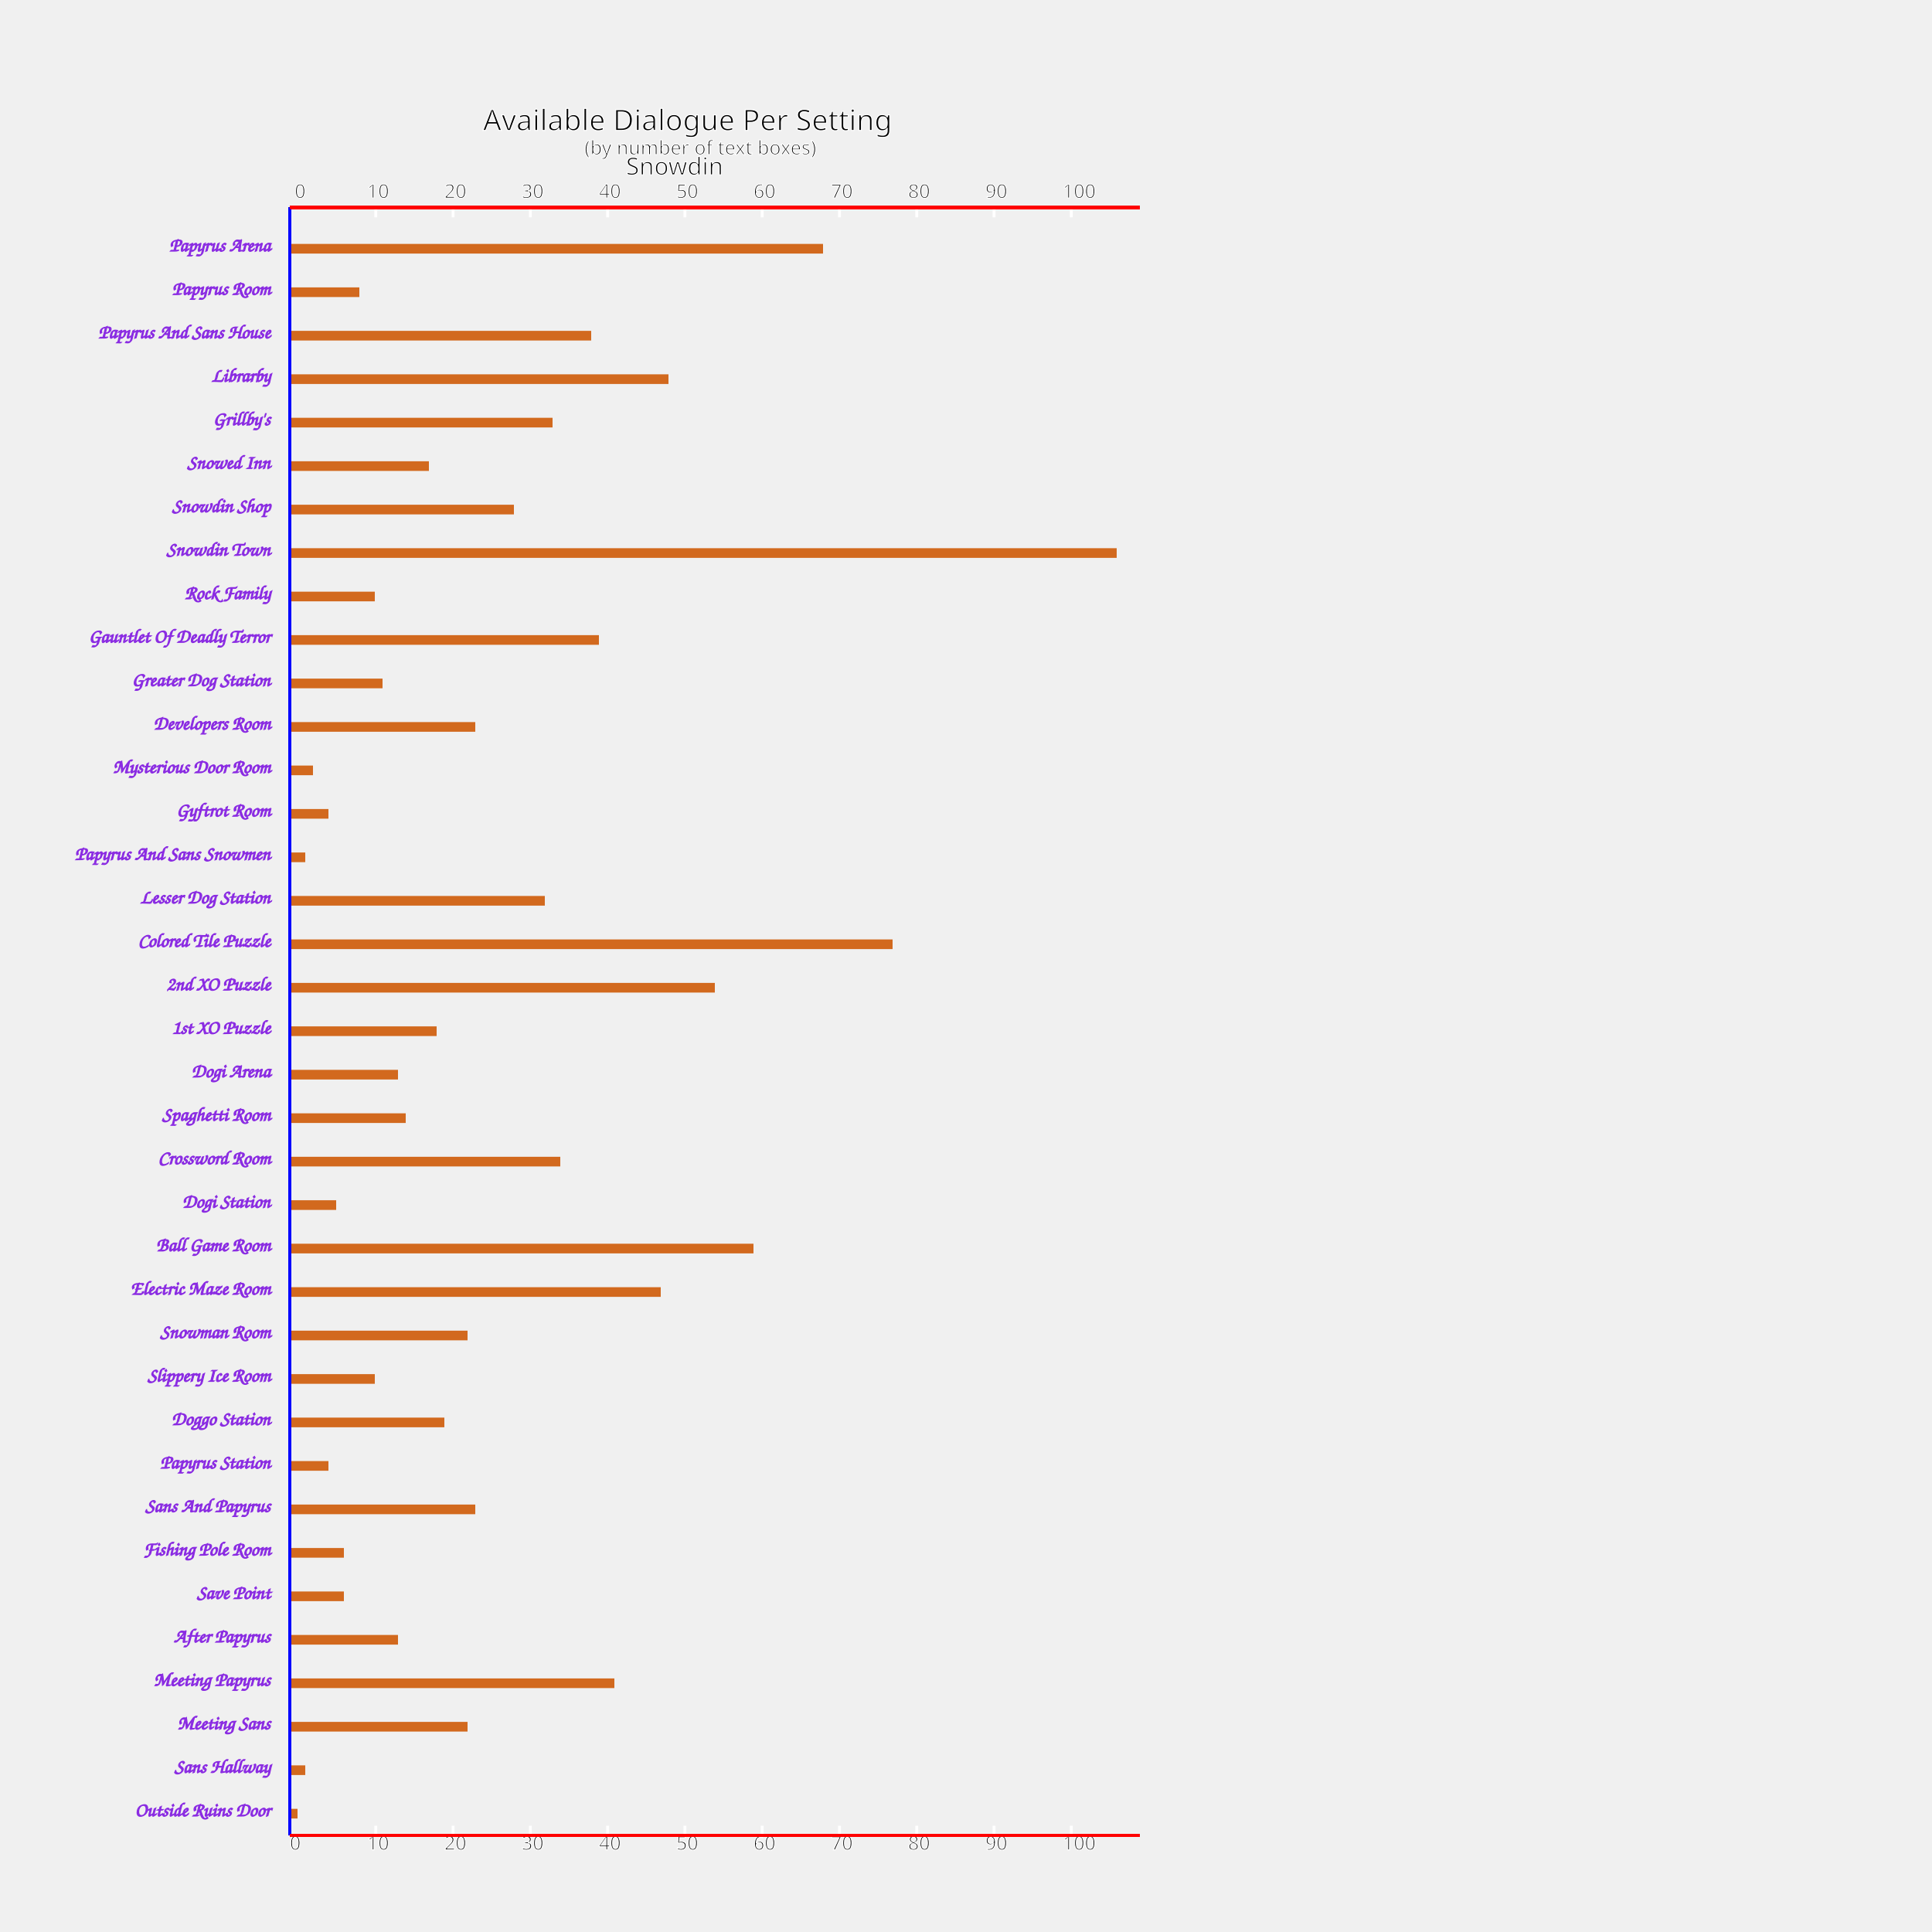
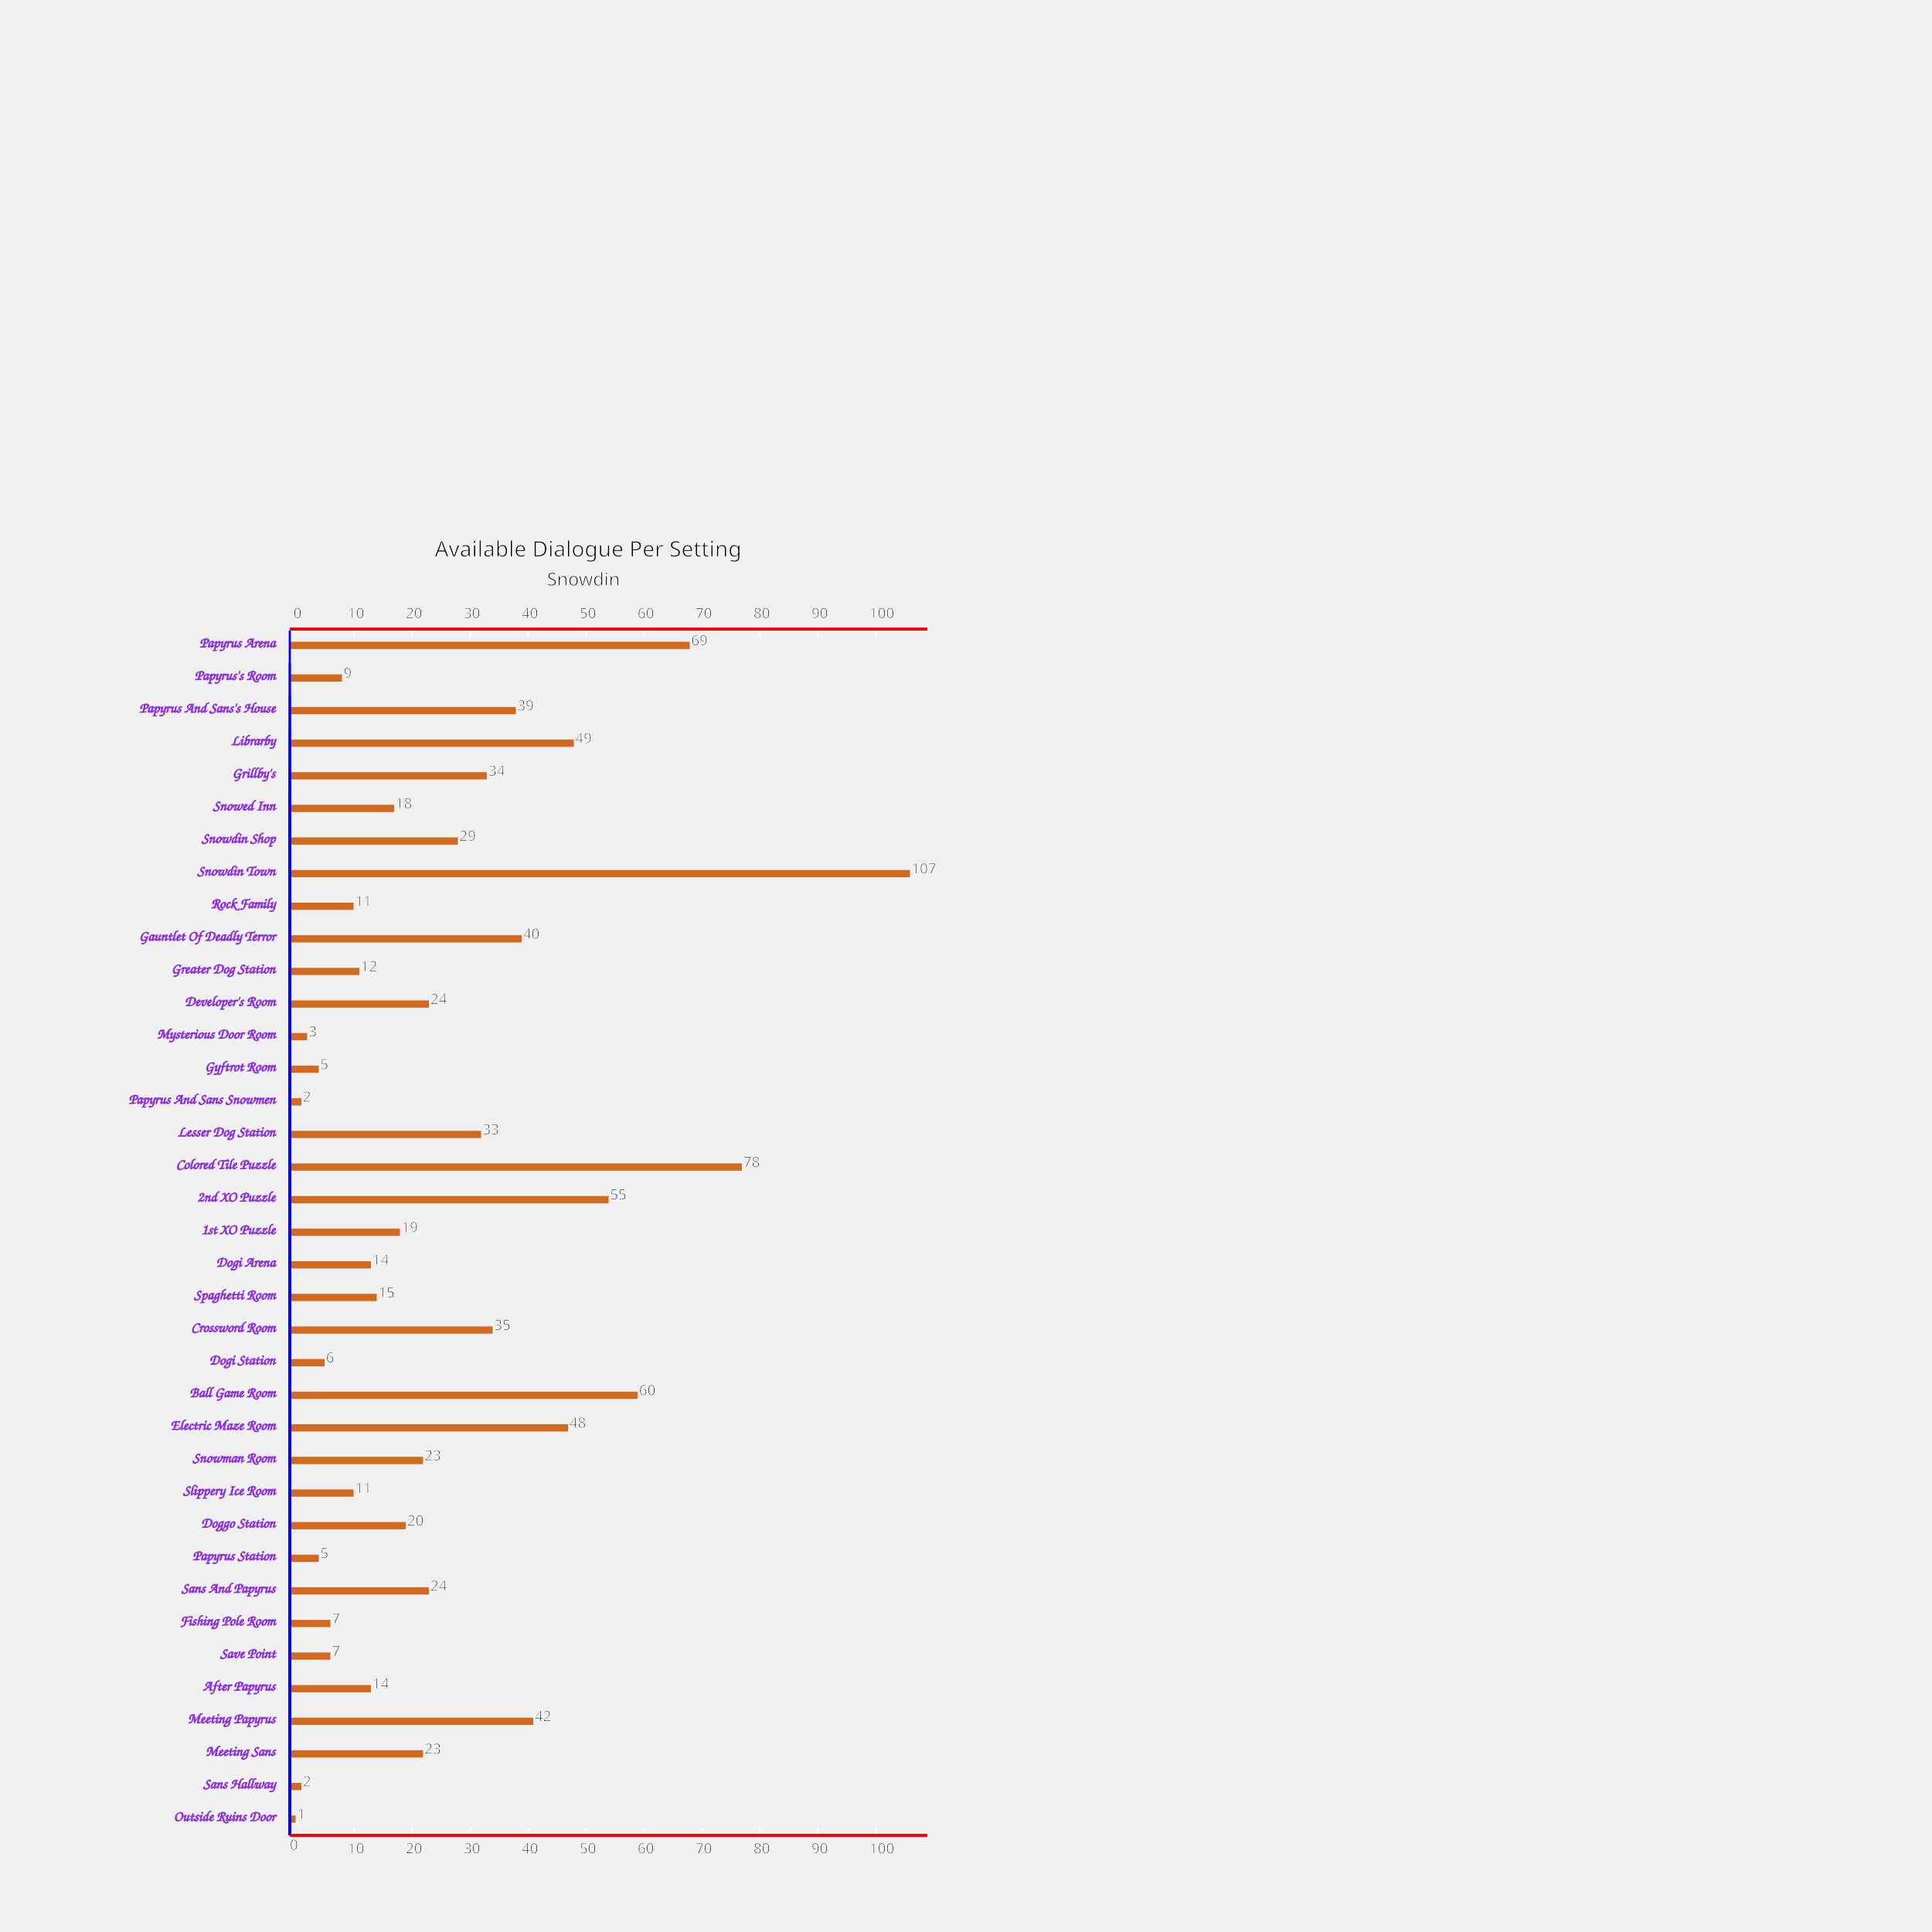
<svg xmlns="http://www.w3.org/2000/svg" width="2000" height="2000" style="background-color: black;">
-   <g transform="translate(300, 1900)">
-     <text x="0" y="15" font-size="20" font-family="papyrus" stroke="white">0</text>
-     <text x="80" y="15" font-size="20" font-family="papyrus" stroke="white">10</text>
+   <g transform="translate(300, 1900), scale(.75)">
+     <text x="0" y="20" font-size="20" font-family="papyrus" stroke="white">0</text>
+     <text x="80" y="25" font-size="20" font-family="papyrus" stroke="white">10</text>
    <line x1="89" x2="89" y1="0" y2="-10" stroke-width="3" stroke="white" />
-     <text x="160" y="15" font-size="20" font-family="papyrus" stroke="white">20</text>
+     <text x="160" y="25" font-size="20" font-family="papyrus" stroke="white">20</text>
    <line x1="169" x2="169" y1="0" y2="-10" stroke-width="3" stroke="white" />
-     <text x="240" y="15" font-size="20" font-family="papyrus" stroke="white">30</text>
+     <text x="240" y="25" font-size="20" font-family="papyrus" stroke="white">30</text>
    <line x1="249" x2="249" y1="0" y2="-10" stroke-width="3" stroke="white" />
-     <text x="320" y="15" font-size="20" font-family="papyrus" stroke="white">40</text>
+     <text x="320" y="25" font-size="20" font-family="papyrus" stroke="white">40</text>
    <line x1="329" x2="329" y1="0" y2="-10" stroke-width="3" stroke="white" />
-     <text x="400" y="15" font-size="20" font-family="papyrus" stroke="white">50</text>
+     <text x="400" y="25" font-size="20" font-family="papyrus" stroke="white">50</text>
    <line x1="409" x2="409" y1="0" y2="-10" stroke-width="3" stroke="white" />
-     <text x="480" y="15" font-size="20" font-family="papyrus" stroke="white">60</text>
+     <text x="480" y="25" font-size="20" font-family="papyrus" stroke="white">60</text>
    <line x1="489" x2="489" y1="0" y2="-10" stroke-width="3" stroke="white" />
-     <text x="560" y="15" font-size="20" font-family="papyrus" stroke="white">70</text>
+     <text x="560" y="25" font-size="20" font-family="papyrus" stroke="white">70</text>
    <line x1="569" x2="569" y1="0" y2="-10" stroke-width="3" stroke="white" />
-     <text x="640" y="15" font-size="20" font-family="papyrus" stroke="white">80</text>
+     <text x="640" y="25" font-size="20" font-family="papyrus" stroke="white">80</text>
    <line x1="649" x2="649" y1="0" y2="-10" stroke-width="3" stroke="white" />
-     <text x="720" y="15" font-size="20" font-family="papyrus" stroke="white">90</text>
+     <text x="720" y="25" font-size="20" font-family="papyrus" stroke="white">90</text>
    <line x1="729" x2="729" y1="0" y2="-10" stroke-width="3" stroke="white" />
-     <text x="800" y="15" font-size="20" font-family="papyrus" stroke="white">100</text>
+     <text x="800" y="25" font-size="20" font-family="papyrus" stroke="white">100</text>
    <line x1="809" x2="809" y1="0" y2="-10" stroke-width="3" stroke="white" />
-     <text x="5" y="-1695" font-size="20" font-family="papyrus" stroke="white">0</text>
-     <text x="80" y="-1695" font-size="20" font-family="papyrus" stroke="white">10</text>
-     <line x1="89" x2="89" y1="-1685" y2="-1675" stroke-width="3" stroke="white" />
-     <text x="160" y="-1695" font-size="20" font-family="papyrus" stroke="white">20</text>
-     <line x1="169" x2="169" y1="-1685" y2="-1675" stroke-width="3" stroke="white" />
-     <text x="240" y="-1695" font-size="20" font-family="papyrus" stroke="white">30</text>
-     <line x1="249" x2="249" y1="-1685" y2="-1675" stroke-width="3" stroke="white" />
-     <text x="320" y="-1695" font-size="20" font-family="papyrus" stroke="white">40</text>
-     <line x1="329" x2="329" y1="-1685" y2="-1675" stroke-width="3" stroke="white" />
-     <text x="400" y="-1695" font-size="20" font-family="papyrus" stroke="white">50</text>
-     <line x1="409" x2="409" y1="-1685" y2="-1675" stroke-width="3" stroke="white" />
-     <text x="480" y="-1695" font-size="20" font-family="papyrus" stroke="white">60</text>
-     <line x1="489" x2="489" y1="-1685" y2="-1675" stroke-width="3" stroke="white" />
-     <text x="560" y="-1695" font-size="20" font-family="papyrus" stroke="white">70</text>
-     <line x1="569" x2="569" y1="-1685" y2="-1675" stroke-width="3" stroke="white" />
-     <text x="640" y="-1695" font-size="20" font-family="papyrus" stroke="white">80</text>
-     <line x1="649" x2="649" y1="-1685" y2="-1675" stroke-width="3" stroke="white" />
-     <text x="720" y="-1695" font-size="20" font-family="papyrus" stroke="white">90</text>
-     <line x1="729" x2="729" y1="-1685" y2="-1675" stroke-width="3" stroke="white" />
-     <text x="800" y="-1695" font-size="20" font-family="papyrus" stroke="white">100</text>
-     <line x1="809" x2="809" y1="-1685" y2="-1675" stroke-width="3" stroke="white" />
-     <text x="200" y="-1765" stroke="white" font-size="30" font-family="papyrus">Available
-             Dialogue Per Setting</text>
-     <text x="305" y="-1740" stroke="white" font-size="20" font-family="papyrus">(by number of text boxes)</text>
-     <text x="348" y="-1719" stroke="white" font-size="25" font-family="papyrus">Snowdin</text>
+     <text x="5" y="-1680" font-size="20" font-family="papyrus" stroke="white">0</text>
+     <text x="80" y="-1680" font-size="20" font-family="papyrus" stroke="white">10</text>
+     <line x1="89" x2="89" y1="-1665" y2="-1655" stroke-width="3" stroke="white" />
+     <text x="160" y="-1680" font-size="20" font-family="papyrus" stroke="white">20</text>
+     <line x1="169" x2="169" y1="-1665" y2="-1655" stroke-width="3" stroke="white" />
+     <text x="240" y="-1680" font-size="20" font-family="papyrus" stroke="white">30</text>
+     <line x1="249" x2="249" y1="-1665" y2="-1655" stroke-width="3" stroke="white" />
+     <text x="320" y="-1680" font-size="20" font-family="papyrus" stroke="white">40</text>
+     <line x1="329" x2="329" y1="-1665" y2="-1655" stroke-width="3" stroke="white" />
+     <text x="400" y="-1680" font-size="20" font-family="papyrus" stroke="white">50</text>
+     <line x1="409" x2="409" y1="-1665" y2="-1655" stroke-width="3" stroke="white" />
+     <text x="480" y="-1680" font-size="20" font-family="papyrus" stroke="white">60</text>
+     <line x1="489" x2="489" y1="-1665" y2="-1655" stroke-width="3" stroke="white" />
+     <text x="560" y="-1680" font-size="20" font-family="papyrus" stroke="white">70</text>
+     <line x1="569" x2="569" y1="-1665" y2="-1655" stroke-width="3" stroke="white" />
+     <text x="640" y="-1680" font-size="20" font-family="papyrus" stroke="white">80</text>
+     <line x1="649" x2="649" y1="-1665" y2="-1655" stroke-width="3" stroke="white" />
+     <text x="720" y="-1680" font-size="20" font-family="papyrus" stroke="white">90</text>
+     <line x1="729" x2="729" y1="-1665" y2="-1655" stroke-width="3" stroke="white" />
+     <text x="800" y="-1680" font-size="20" font-family="papyrus" stroke="white">100</text>
+     <line x1="809" x2="809" y1="-1665" y2="-1655" stroke-width="3" stroke="white" />
+     <text x="200" y="-1765" stroke="white" font-size="30" font-family="papyrus">Available Dialogue Per
+          Setting
+       </text>
+     <text x="355" y="-1725" stroke="white" font-size="25" font-family="papyrus">Snowdin</text>
    <g>
      <text x="-20" y="-20" fill="blueviolet" text-anchor="end" font-size="20" font-family="comic sans Ms" stroke="blueviolet">Outside Ruins Door</text>
      <line x1="0" x2="8" y1="-22.5" y2="-22.5" stroke="chocolate" stroke-width="10" />
-     </g>
-     <line x1="0" y1="0" x2="0" y2="-1685" stroke-width="3" stroke="blue" />
-     <line x1="0" y1="0" x2="880" y2="0" stroke-width="3" stroke="red" />
-     <line x1="0" y1="-1685" x2="880" y2="-1685" stroke-width="3" stroke="red" />
+       <text x="10" y="-22.5" font-size="20" font-family="papyrus" stroke="white">1</text>
+     </g>
+     <line x1="0" y1="0" x2="0" y2="-43" stroke-width="3" stroke="blue" />
+     <line x1="0" y1="0" x2="880" y2="0" stroke-width="3" stroke="red" />
+     <line x1="0" y1="-1665" x2="880" y2="-1665" stroke-width="3" stroke="red" />
    <g>
      <text x="-20" y="-65" fill="blueviolet" text-anchor="end" font-size="20" font-family="comic sans Ms" stroke="blueviolet">Sans Hallway</text>
      <line x1="0" x2="16" y1="-67.5" y2="-67.5" stroke="chocolate" stroke-width="10" />
-     </g>
-     <line x1="0" y1="0" x2="0" y2="-1685" stroke-width="3" stroke="blue" />
-     <line x1="0" y1="0" x2="880" y2="0" stroke-width="3" stroke="red" />
-     <line x1="0" y1="-1685" x2="880" y2="-1685" stroke-width="3" stroke="red" />
+       <text x="18" y="-67.5" font-size="20" font-family="papyrus" stroke="white">2</text>
+     </g>
+     <line x1="0" y1="0" x2="0" y2="-88" stroke-width="3" stroke="blue" />
+     <line x1="0" y1="0" x2="880" y2="0" stroke-width="3" stroke="red" />
+     <line x1="0" y1="-1665" x2="880" y2="-1665" stroke-width="3" stroke="red" />
    <g>
      <text x="-20" y="-110" fill="blueviolet" text-anchor="end" font-size="20" font-family="comic sans Ms" stroke="blueviolet">Meeting Sans</text>
      <line x1="0" x2="184" y1="-112.5" y2="-112.5" stroke="chocolate" stroke-width="10" />
-     </g>
-     <line x1="0" y1="0" x2="0" y2="-1685" stroke-width="3" stroke="blue" />
-     <line x1="0" y1="0" x2="880" y2="0" stroke-width="3" stroke="red" />
-     <line x1="0" y1="-1685" x2="880" y2="-1685" stroke-width="3" stroke="red" />
+       <text x="186" y="-112.5" font-size="20" font-family="papyrus" stroke="white">23</text>
+     </g>
+     <line x1="0" y1="0" x2="0" y2="-133" stroke-width="3" stroke="blue" />
+     <line x1="0" y1="0" x2="880" y2="0" stroke-width="3" stroke="red" />
+     <line x1="0" y1="-1665" x2="880" y2="-1665" stroke-width="3" stroke="red" />
    <g>
      <text x="-20" y="-155" fill="blueviolet" text-anchor="end" font-size="20" font-family="comic sans Ms" stroke="blueviolet">Meeting Papyrus</text>
      <line x1="0" x2="336" y1="-157.5" y2="-157.5" stroke="chocolate" stroke-width="10" />
-     </g>
-     <line x1="0" y1="0" x2="0" y2="-1685" stroke-width="3" stroke="blue" />
-     <line x1="0" y1="0" x2="880" y2="0" stroke-width="3" stroke="red" />
-     <line x1="0" y1="-1685" x2="880" y2="-1685" stroke-width="3" stroke="red" />
+       <text x="338" y="-157.5" font-size="20" font-family="papyrus" stroke="white">42</text>
+     </g>
+     <line x1="0" y1="0" x2="0" y2="-178" stroke-width="3" stroke="blue" />
+     <line x1="0" y1="0" x2="880" y2="0" stroke-width="3" stroke="red" />
+     <line x1="0" y1="-1665" x2="880" y2="-1665" stroke-width="3" stroke="red" />
    <g>
      <text x="-20" y="-200" fill="blueviolet" text-anchor="end" font-size="20" font-family="comic sans Ms" stroke="blueviolet">After Papyrus</text>
      <line x1="0" x2="112" y1="-202.5" y2="-202.5" stroke="chocolate" stroke-width="10" />
-     </g>
-     <line x1="0" y1="0" x2="0" y2="-1685" stroke-width="3" stroke="blue" />
-     <line x1="0" y1="0" x2="880" y2="0" stroke-width="3" stroke="red" />
-     <line x1="0" y1="-1685" x2="880" y2="-1685" stroke-width="3" stroke="red" />
+       <text x="114" y="-202.5" font-size="20" font-family="papyrus" stroke="white">14</text>
+     </g>
+     <line x1="0" y1="0" x2="0" y2="-223" stroke-width="3" stroke="blue" />
+     <line x1="0" y1="0" x2="880" y2="0" stroke-width="3" stroke="red" />
+     <line x1="0" y1="-1665" x2="880" y2="-1665" stroke-width="3" stroke="red" />
    <g>
      <text x="-20" y="-245" fill="blueviolet" text-anchor="end" font-size="20" font-family="comic sans Ms" stroke="blueviolet">Save Point</text>
      <line x1="0" x2="56" y1="-247.5" y2="-247.5" stroke="chocolate" stroke-width="10" />
-     </g>
-     <line x1="0" y1="0" x2="0" y2="-1685" stroke-width="3" stroke="blue" />
-     <line x1="0" y1="0" x2="880" y2="0" stroke-width="3" stroke="red" />
-     <line x1="0" y1="-1685" x2="880" y2="-1685" stroke-width="3" stroke="red" />
+       <text x="58" y="-247.5" font-size="20" font-family="papyrus" stroke="white">7</text>
+     </g>
+     <line x1="0" y1="0" x2="0" y2="-268" stroke-width="3" stroke="blue" />
+     <line x1="0" y1="0" x2="880" y2="0" stroke-width="3" stroke="red" />
+     <line x1="0" y1="-1665" x2="880" y2="-1665" stroke-width="3" stroke="red" />
    <g>
      <text x="-20" y="-290" fill="blueviolet" text-anchor="end" font-size="20" font-family="comic sans Ms" stroke="blueviolet">Fishing Pole Room</text>
      <line x1="0" x2="56" y1="-292.5" y2="-292.5" stroke="chocolate" stroke-width="10" />
-     </g>
-     <line x1="0" y1="0" x2="0" y2="-1685" stroke-width="3" stroke="blue" />
-     <line x1="0" y1="0" x2="880" y2="0" stroke-width="3" stroke="red" />
-     <line x1="0" y1="-1685" x2="880" y2="-1685" stroke-width="3" stroke="red" />
+       <text x="58" y="-292.5" font-size="20" font-family="papyrus" stroke="white">7</text>
+     </g>
+     <line x1="0" y1="0" x2="0" y2="-313" stroke-width="3" stroke="blue" />
+     <line x1="0" y1="0" x2="880" y2="0" stroke-width="3" stroke="red" />
+     <line x1="0" y1="-1665" x2="880" y2="-1665" stroke-width="3" stroke="red" />
    <g>
      <text x="-20" y="-335" fill="blueviolet" text-anchor="end" font-size="20" font-family="comic sans Ms" stroke="blueviolet">Sans And Papyrus</text>
      <line x1="0" x2="192" y1="-337.5" y2="-337.5" stroke="chocolate" stroke-width="10" />
-     </g>
-     <line x1="0" y1="0" x2="0" y2="-1685" stroke-width="3" stroke="blue" />
-     <line x1="0" y1="0" x2="880" y2="0" stroke-width="3" stroke="red" />
-     <line x1="0" y1="-1685" x2="880" y2="-1685" stroke-width="3" stroke="red" />
+       <text x="194" y="-337.5" font-size="20" font-family="papyrus" stroke="white">24</text>
+     </g>
+     <line x1="0" y1="0" x2="0" y2="-358" stroke-width="3" stroke="blue" />
+     <line x1="0" y1="0" x2="880" y2="0" stroke-width="3" stroke="red" />
+     <line x1="0" y1="-1665" x2="880" y2="-1665" stroke-width="3" stroke="red" />
    <g>
      <text x="-20" y="-380" fill="blueviolet" text-anchor="end" font-size="20" font-family="comic sans Ms" stroke="blueviolet">Papyrus Station</text>
      <line x1="0" x2="40" y1="-382.5" y2="-382.5" stroke="chocolate" stroke-width="10" />
-     </g>
-     <line x1="0" y1="0" x2="0" y2="-1685" stroke-width="3" stroke="blue" />
-     <line x1="0" y1="0" x2="880" y2="0" stroke-width="3" stroke="red" />
-     <line x1="0" y1="-1685" x2="880" y2="-1685" stroke-width="3" stroke="red" />
+       <text x="42" y="-382.5" font-size="20" font-family="papyrus" stroke="white">5</text>
+     </g>
+     <line x1="0" y1="0" x2="0" y2="-403" stroke-width="3" stroke="blue" />
+     <line x1="0" y1="0" x2="880" y2="0" stroke-width="3" stroke="red" />
+     <line x1="0" y1="-1665" x2="880" y2="-1665" stroke-width="3" stroke="red" />
    <g>
      <text x="-20" y="-425" fill="blueviolet" text-anchor="end" font-size="20" font-family="comic sans Ms" stroke="blueviolet">Doggo Station</text>
      <line x1="0" x2="160" y1="-427.5" y2="-427.5" stroke="chocolate" stroke-width="10" />
-     </g>
-     <line x1="0" y1="0" x2="0" y2="-1685" stroke-width="3" stroke="blue" />
-     <line x1="0" y1="0" x2="880" y2="0" stroke-width="3" stroke="red" />
-     <line x1="0" y1="-1685" x2="880" y2="-1685" stroke-width="3" stroke="red" />
+       <text x="162" y="-427.5" font-size="20" font-family="papyrus" stroke="white">20</text>
+     </g>
+     <line x1="0" y1="0" x2="0" y2="-448" stroke-width="3" stroke="blue" />
+     <line x1="0" y1="0" x2="880" y2="0" stroke-width="3" stroke="red" />
+     <line x1="0" y1="-1665" x2="880" y2="-1665" stroke-width="3" stroke="red" />
    <g>
      <text x="-20" y="-470" fill="blueviolet" text-anchor="end" font-size="20" font-family="comic sans Ms" stroke="blueviolet">Slippery Ice Room</text>
      <line x1="0" x2="88" y1="-472.5" y2="-472.5" stroke="chocolate" stroke-width="10" />
-     </g>
-     <line x1="0" y1="0" x2="0" y2="-1685" stroke-width="3" stroke="blue" />
-     <line x1="0" y1="0" x2="880" y2="0" stroke-width="3" stroke="red" />
-     <line x1="0" y1="-1685" x2="880" y2="-1685" stroke-width="3" stroke="red" />
+       <text x="90" y="-472.5" font-size="20" font-family="papyrus" stroke="white">11</text>
+     </g>
+     <line x1="0" y1="0" x2="0" y2="-493" stroke-width="3" stroke="blue" />
+     <line x1="0" y1="0" x2="880" y2="0" stroke-width="3" stroke="red" />
+     <line x1="0" y1="-1665" x2="880" y2="-1665" stroke-width="3" stroke="red" />
    <g>
      <text x="-20" y="-515" fill="blueviolet" text-anchor="end" font-size="20" font-family="comic sans Ms" stroke="blueviolet">Snowman Room</text>
      <line x1="0" x2="184" y1="-517.5" y2="-517.5" stroke="chocolate" stroke-width="10" />
-     </g>
-     <line x1="0" y1="0" x2="0" y2="-1685" stroke-width="3" stroke="blue" />
-     <line x1="0" y1="0" x2="880" y2="0" stroke-width="3" stroke="red" />
-     <line x1="0" y1="-1685" x2="880" y2="-1685" stroke-width="3" stroke="red" />
+       <text x="186" y="-517.5" font-size="20" font-family="papyrus" stroke="white">23</text>
+     </g>
+     <line x1="0" y1="0" x2="0" y2="-538" stroke-width="3" stroke="blue" />
+     <line x1="0" y1="0" x2="880" y2="0" stroke-width="3" stroke="red" />
+     <line x1="0" y1="-1665" x2="880" y2="-1665" stroke-width="3" stroke="red" />
    <g>
      <text x="-20" y="-560" fill="blueviolet" text-anchor="end" font-size="20" font-family="comic sans Ms" stroke="blueviolet">Electric Maze Room</text>
      <line x1="0" x2="384" y1="-562.5" y2="-562.5" stroke="chocolate" stroke-width="10" />
-     </g>
-     <line x1="0" y1="0" x2="0" y2="-1685" stroke-width="3" stroke="blue" />
-     <line x1="0" y1="0" x2="880" y2="0" stroke-width="3" stroke="red" />
-     <line x1="0" y1="-1685" x2="880" y2="-1685" stroke-width="3" stroke="red" />
+       <text x="386" y="-562.5" font-size="20" font-family="papyrus" stroke="white">48</text>
+     </g>
+     <line x1="0" y1="0" x2="0" y2="-583" stroke-width="3" stroke="blue" />
+     <line x1="0" y1="0" x2="880" y2="0" stroke-width="3" stroke="red" />
+     <line x1="0" y1="-1665" x2="880" y2="-1665" stroke-width="3" stroke="red" />
    <g>
      <text x="-20" y="-605" fill="blueviolet" text-anchor="end" font-size="20" font-family="comic sans Ms" stroke="blueviolet">Ball Game Room</text>
      <line x1="0" x2="480" y1="-607.5" y2="-607.5" stroke="chocolate" stroke-width="10" />
-     </g>
-     <line x1="0" y1="0" x2="0" y2="-1685" stroke-width="3" stroke="blue" />
-     <line x1="0" y1="0" x2="880" y2="0" stroke-width="3" stroke="red" />
-     <line x1="0" y1="-1685" x2="880" y2="-1685" stroke-width="3" stroke="red" />
+       <text x="482" y="-607.5" font-size="20" font-family="papyrus" stroke="white">60</text>
+     </g>
+     <line x1="0" y1="0" x2="0" y2="-628" stroke-width="3" stroke="blue" />
+     <line x1="0" y1="0" x2="880" y2="0" stroke-width="3" stroke="red" />
+     <line x1="0" y1="-1665" x2="880" y2="-1665" stroke-width="3" stroke="red" />
    <g>
      <text x="-20" y="-650" fill="blueviolet" text-anchor="end" font-size="20" font-family="comic sans Ms" stroke="blueviolet">Dogi Station</text>
      <line x1="0" x2="48" y1="-652.5" y2="-652.5" stroke="chocolate" stroke-width="10" />
-     </g>
-     <line x1="0" y1="0" x2="0" y2="-1685" stroke-width="3" stroke="blue" />
-     <line x1="0" y1="0" x2="880" y2="0" stroke-width="3" stroke="red" />
-     <line x1="0" y1="-1685" x2="880" y2="-1685" stroke-width="3" stroke="red" />
+       <text x="50" y="-652.5" font-size="20" font-family="papyrus" stroke="white">6</text>
+     </g>
+     <line x1="0" y1="0" x2="0" y2="-673" stroke-width="3" stroke="blue" />
+     <line x1="0" y1="0" x2="880" y2="0" stroke-width="3" stroke="red" />
+     <line x1="0" y1="-1665" x2="880" y2="-1665" stroke-width="3" stroke="red" />
    <g>
      <text x="-20" y="-695" fill="blueviolet" text-anchor="end" font-size="20" font-family="comic sans Ms" stroke="blueviolet">Crossword Room</text>
      <line x1="0" x2="280" y1="-697.5" y2="-697.5" stroke="chocolate" stroke-width="10" />
-     </g>
-     <line x1="0" y1="0" x2="0" y2="-1685" stroke-width="3" stroke="blue" />
-     <line x1="0" y1="0" x2="880" y2="0" stroke-width="3" stroke="red" />
-     <line x1="0" y1="-1685" x2="880" y2="-1685" stroke-width="3" stroke="red" />
+       <text x="282" y="-697.5" font-size="20" font-family="papyrus" stroke="white">35</text>
+     </g>
+     <line x1="0" y1="0" x2="0" y2="-718" stroke-width="3" stroke="blue" />
+     <line x1="0" y1="0" x2="880" y2="0" stroke-width="3" stroke="red" />
+     <line x1="0" y1="-1665" x2="880" y2="-1665" stroke-width="3" stroke="red" />
    <g>
      <text x="-20" y="-740" fill="blueviolet" text-anchor="end" font-size="20" font-family="comic sans Ms" stroke="blueviolet">Spaghetti Room</text>
      <line x1="0" x2="120" y1="-742.5" y2="-742.5" stroke="chocolate" stroke-width="10" />
-     </g>
-     <line x1="0" y1="0" x2="0" y2="-1685" stroke-width="3" stroke="blue" />
-     <line x1="0" y1="0" x2="880" y2="0" stroke-width="3" stroke="red" />
-     <line x1="0" y1="-1685" x2="880" y2="-1685" stroke-width="3" stroke="red" />
+       <text x="122" y="-742.5" font-size="20" font-family="papyrus" stroke="white">15</text>
+     </g>
+     <line x1="0" y1="0" x2="0" y2="-763" stroke-width="3" stroke="blue" />
+     <line x1="0" y1="0" x2="880" y2="0" stroke-width="3" stroke="red" />
+     <line x1="0" y1="-1665" x2="880" y2="-1665" stroke-width="3" stroke="red" />
    <g>
      <text x="-20" y="-785" fill="blueviolet" text-anchor="end" font-size="20" font-family="comic sans Ms" stroke="blueviolet">Dogi Arena</text>
      <line x1="0" x2="112" y1="-787.5" y2="-787.5" stroke="chocolate" stroke-width="10" />
-     </g>
-     <line x1="0" y1="0" x2="0" y2="-1685" stroke-width="3" stroke="blue" />
-     <line x1="0" y1="0" x2="880" y2="0" stroke-width="3" stroke="red" />
-     <line x1="0" y1="-1685" x2="880" y2="-1685" stroke-width="3" stroke="red" />
+       <text x="114" y="-787.5" font-size="20" font-family="papyrus" stroke="white">14</text>
+     </g>
+     <line x1="0" y1="0" x2="0" y2="-808" stroke-width="3" stroke="blue" />
+     <line x1="0" y1="0" x2="880" y2="0" stroke-width="3" stroke="red" />
+     <line x1="0" y1="-1665" x2="880" y2="-1665" stroke-width="3" stroke="red" />
    <g>
      <text x="-20" y="-830" fill="blueviolet" text-anchor="end" font-size="20" font-family="comic sans Ms" stroke="blueviolet">1st XO Puzzle</text>
      <line x1="0" x2="152" y1="-832.5" y2="-832.5" stroke="chocolate" stroke-width="10" />
-     </g>
-     <line x1="0" y1="0" x2="0" y2="-1685" stroke-width="3" stroke="blue" />
-     <line x1="0" y1="0" x2="880" y2="0" stroke-width="3" stroke="red" />
-     <line x1="0" y1="-1685" x2="880" y2="-1685" stroke-width="3" stroke="red" />
+       <text x="154" y="-832.5" font-size="20" font-family="papyrus" stroke="white">19</text>
+     </g>
+     <line x1="0" y1="0" x2="0" y2="-853" stroke-width="3" stroke="blue" />
+     <line x1="0" y1="0" x2="880" y2="0" stroke-width="3" stroke="red" />
+     <line x1="0" y1="-1665" x2="880" y2="-1665" stroke-width="3" stroke="red" />
    <g>
      <text x="-20" y="-875" fill="blueviolet" text-anchor="end" font-size="20" font-family="comic sans Ms" stroke="blueviolet">2nd XO Puzzle</text>
      <line x1="0" x2="440" y1="-877.5" y2="-877.5" stroke="chocolate" stroke-width="10" />
-     </g>
-     <line x1="0" y1="0" x2="0" y2="-1685" stroke-width="3" stroke="blue" />
-     <line x1="0" y1="0" x2="880" y2="0" stroke-width="3" stroke="red" />
-     <line x1="0" y1="-1685" x2="880" y2="-1685" stroke-width="3" stroke="red" />
+       <text x="442" y="-877.5" font-size="20" font-family="papyrus" stroke="white">55</text>
+     </g>
+     <line x1="0" y1="0" x2="0" y2="-898" stroke-width="3" stroke="blue" />
+     <line x1="0" y1="0" x2="880" y2="0" stroke-width="3" stroke="red" />
+     <line x1="0" y1="-1665" x2="880" y2="-1665" stroke-width="3" stroke="red" />
    <g>
      <text x="-20" y="-920" fill="blueviolet" text-anchor="end" font-size="20" font-family="comic sans Ms" stroke="blueviolet">Colored Tile Puzzle</text>
      <line x1="0" x2="624" y1="-922.5" y2="-922.5" stroke="chocolate" stroke-width="10" />
-     </g>
-     <line x1="0" y1="0" x2="0" y2="-1685" stroke-width="3" stroke="blue" />
-     <line x1="0" y1="0" x2="880" y2="0" stroke-width="3" stroke="red" />
-     <line x1="0" y1="-1685" x2="880" y2="-1685" stroke-width="3" stroke="red" />
+       <text x="626" y="-922.5" font-size="20" font-family="papyrus" stroke="white">78</text>
+     </g>
+     <line x1="0" y1="0" x2="0" y2="-943" stroke-width="3" stroke="blue" />
+     <line x1="0" y1="0" x2="880" y2="0" stroke-width="3" stroke="red" />
+     <line x1="0" y1="-1665" x2="880" y2="-1665" stroke-width="3" stroke="red" />
    <g>
      <text x="-20" y="-965" fill="blueviolet" text-anchor="end" font-size="20" font-family="comic sans Ms" stroke="blueviolet">Lesser Dog Station</text>
      <line x1="0" x2="264" y1="-967.5" y2="-967.5" stroke="chocolate" stroke-width="10" />
-     </g>
-     <line x1="0" y1="0" x2="0" y2="-1685" stroke-width="3" stroke="blue" />
-     <line x1="0" y1="0" x2="880" y2="0" stroke-width="3" stroke="red" />
-     <line x1="0" y1="-1685" x2="880" y2="-1685" stroke-width="3" stroke="red" />
+       <text x="266" y="-967.5" font-size="20" font-family="papyrus" stroke="white">33</text>
+     </g>
+     <line x1="0" y1="0" x2="0" y2="-988" stroke-width="3" stroke="blue" />
+     <line x1="0" y1="0" x2="880" y2="0" stroke-width="3" stroke="red" />
+     <line x1="0" y1="-1665" x2="880" y2="-1665" stroke-width="3" stroke="red" />
    <g>
      <text x="-20" y="-1010" fill="blueviolet" text-anchor="end" font-size="20" font-family="comic sans Ms" stroke="blueviolet">Papyrus And Sans Snowmen</text>
      <line x1="0" x2="16" y1="-1012.5" y2="-1012.5" stroke="chocolate" stroke-width="10" />
-     </g>
-     <line x1="0" y1="0" x2="0" y2="-1685" stroke-width="3" stroke="blue" />
-     <line x1="0" y1="0" x2="880" y2="0" stroke-width="3" stroke="red" />
-     <line x1="0" y1="-1685" x2="880" y2="-1685" stroke-width="3" stroke="red" />
+       <text x="18" y="-1012.5" font-size="20" font-family="papyrus" stroke="white">2</text>
+     </g>
+     <line x1="0" y1="0" x2="0" y2="-1033" stroke-width="3" stroke="blue" />
+     <line x1="0" y1="0" x2="880" y2="0" stroke-width="3" stroke="red" />
+     <line x1="0" y1="-1665" x2="880" y2="-1665" stroke-width="3" stroke="red" />
    <g>
      <text x="-20" y="-1055" fill="blueviolet" text-anchor="end" font-size="20" font-family="comic sans Ms" stroke="blueviolet">Gyftrot Room</text>
      <line x1="0" x2="40" y1="-1057.5" y2="-1057.5" stroke="chocolate" stroke-width="10" />
-     </g>
-     <line x1="0" y1="0" x2="0" y2="-1685" stroke-width="3" stroke="blue" />
-     <line x1="0" y1="0" x2="880" y2="0" stroke-width="3" stroke="red" />
-     <line x1="0" y1="-1685" x2="880" y2="-1685" stroke-width="3" stroke="red" />
+       <text x="42" y="-1057.5" font-size="20" font-family="papyrus" stroke="white">5</text>
+     </g>
+     <line x1="0" y1="0" x2="0" y2="-1078" stroke-width="3" stroke="blue" />
+     <line x1="0" y1="0" x2="880" y2="0" stroke-width="3" stroke="red" />
+     <line x1="0" y1="-1665" x2="880" y2="-1665" stroke-width="3" stroke="red" />
    <g>
      <text x="-20" y="-1100" fill="blueviolet" text-anchor="end" font-size="20" font-family="comic sans Ms" stroke="blueviolet">Mysterious Door Room</text>
      <line x1="0" x2="24" y1="-1102.5" y2="-1102.5" stroke="chocolate" stroke-width="10" />
-     </g>
-     <line x1="0" y1="0" x2="0" y2="-1685" stroke-width="3" stroke="blue" />
-     <line x1="0" y1="0" x2="880" y2="0" stroke-width="3" stroke="red" />
-     <line x1="0" y1="-1685" x2="880" y2="-1685" stroke-width="3" stroke="red" />
-     <g>
-       <text x="-20" y="-1145" fill="blueviolet" text-anchor="end" font-size="20" font-family="comic sans Ms" stroke="blueviolet">Developers Room</text>
+       <text x="26" y="-1102.5" font-size="20" font-family="papyrus" stroke="white">3</text>
+     </g>
+     <line x1="0" y1="0" x2="0" y2="-1123" stroke-width="3" stroke="blue" />
+     <line x1="0" y1="0" x2="880" y2="0" stroke-width="3" stroke="red" />
+     <line x1="0" y1="-1665" x2="880" y2="-1665" stroke-width="3" stroke="red" />
+     <g>
+       <text x="-20" y="-1145" fill="blueviolet" text-anchor="end" font-size="20" font-family="comic sans Ms" stroke="blueviolet">Developer's Room</text>
      <line x1="0" x2="192" y1="-1147.5" y2="-1147.5" stroke="chocolate" stroke-width="10" />
-     </g>
-     <line x1="0" y1="0" x2="0" y2="-1685" stroke-width="3" stroke="blue" />
-     <line x1="0" y1="0" x2="880" y2="0" stroke-width="3" stroke="red" />
-     <line x1="0" y1="-1685" x2="880" y2="-1685" stroke-width="3" stroke="red" />
+       <text x="194" y="-1147.5" font-size="20" font-family="papyrus" stroke="white">24</text>
+     </g>
+     <line x1="0" y1="0" x2="0" y2="-1168" stroke-width="3" stroke="blue" />
+     <line x1="0" y1="0" x2="880" y2="0" stroke-width="3" stroke="red" />
+     <line x1="0" y1="-1665" x2="880" y2="-1665" stroke-width="3" stroke="red" />
    <g>
      <text x="-20" y="-1190" fill="blueviolet" text-anchor="end" font-size="20" font-family="comic sans Ms" stroke="blueviolet">Greater Dog Station</text>
      <line x1="0" x2="96" y1="-1192.5" y2="-1192.5" stroke="chocolate" stroke-width="10" />
-     </g>
-     <line x1="0" y1="0" x2="0" y2="-1685" stroke-width="3" stroke="blue" />
-     <line x1="0" y1="0" x2="880" y2="0" stroke-width="3" stroke="red" />
-     <line x1="0" y1="-1685" x2="880" y2="-1685" stroke-width="3" stroke="red" />
+       <text x="98" y="-1192.5" font-size="20" font-family="papyrus" stroke="white">12</text>
+     </g>
+     <line x1="0" y1="0" x2="0" y2="-1213" stroke-width="3" stroke="blue" />
+     <line x1="0" y1="0" x2="880" y2="0" stroke-width="3" stroke="red" />
+     <line x1="0" y1="-1665" x2="880" y2="-1665" stroke-width="3" stroke="red" />
    <g>
      <text x="-20" y="-1235" fill="blueviolet" text-anchor="end" font-size="20" font-family="comic sans Ms" stroke="blueviolet">Gauntlet Of Deadly Terror</text>
      <line x1="0" x2="320" y1="-1237.5" y2="-1237.5" stroke="chocolate" stroke-width="10" />
-     </g>
-     <line x1="0" y1="0" x2="0" y2="-1685" stroke-width="3" stroke="blue" />
-     <line x1="0" y1="0" x2="880" y2="0" stroke-width="3" stroke="red" />
-     <line x1="0" y1="-1685" x2="880" y2="-1685" stroke-width="3" stroke="red" />
+       <text x="322" y="-1237.5" font-size="20" font-family="papyrus" stroke="white">40</text>
+     </g>
+     <line x1="0" y1="0" x2="0" y2="-1258" stroke-width="3" stroke="blue" />
+     <line x1="0" y1="0" x2="880" y2="0" stroke-width="3" stroke="red" />
+     <line x1="0" y1="-1665" x2="880" y2="-1665" stroke-width="3" stroke="red" />
    <g>
      <text x="-20" y="-1280" fill="blueviolet" text-anchor="end" font-size="20" font-family="comic sans Ms" stroke="blueviolet">Rock Family</text>
      <line x1="0" x2="88" y1="-1282.5" y2="-1282.5" stroke="chocolate" stroke-width="10" />
-     </g>
-     <line x1="0" y1="0" x2="0" y2="-1685" stroke-width="3" stroke="blue" />
-     <line x1="0" y1="0" x2="880" y2="0" stroke-width="3" stroke="red" />
-     <line x1="0" y1="-1685" x2="880" y2="-1685" stroke-width="3" stroke="red" />
+       <text x="90" y="-1282.5" font-size="20" font-family="papyrus" stroke="white">11</text>
+     </g>
+     <line x1="0" y1="0" x2="0" y2="-1303" stroke-width="3" stroke="blue" />
+     <line x1="0" y1="0" x2="880" y2="0" stroke-width="3" stroke="red" />
+     <line x1="0" y1="-1665" x2="880" y2="-1665" stroke-width="3" stroke="red" />
    <g>
      <text x="-20" y="-1325" fill="blueviolet" text-anchor="end" font-size="20" font-family="comic sans Ms" stroke="blueviolet">Snowdin Town</text>
      <line x1="0" x2="856" y1="-1327.5" y2="-1327.5" stroke="chocolate" stroke-width="10" />
-     </g>
-     <line x1="0" y1="0" x2="0" y2="-1685" stroke-width="3" stroke="blue" />
-     <line x1="0" y1="0" x2="880" y2="0" stroke-width="3" stroke="red" />
-     <line x1="0" y1="-1685" x2="880" y2="-1685" stroke-width="3" stroke="red" />
+       <text x="858" y="-1327.5" font-size="20" font-family="papyrus" stroke="white">107</text>
+     </g>
+     <line x1="0" y1="0" x2="0" y2="-1348" stroke-width="3" stroke="blue" />
+     <line x1="0" y1="0" x2="880" y2="0" stroke-width="3" stroke="red" />
+     <line x1="0" y1="-1665" x2="880" y2="-1665" stroke-width="3" stroke="red" />
    <g>
      <text x="-20" y="-1370" fill="blueviolet" text-anchor="end" font-size="20" font-family="comic sans Ms" stroke="blueviolet">Snowdin Shop</text>
      <line x1="0" x2="232" y1="-1372.5" y2="-1372.5" stroke="chocolate" stroke-width="10" />
-     </g>
-     <line x1="0" y1="0" x2="0" y2="-1685" stroke-width="3" stroke="blue" />
-     <line x1="0" y1="0" x2="880" y2="0" stroke-width="3" stroke="red" />
-     <line x1="0" y1="-1685" x2="880" y2="-1685" stroke-width="3" stroke="red" />
+       <text x="234" y="-1372.5" font-size="20" font-family="papyrus" stroke="white">29</text>
+     </g>
+     <line x1="0" y1="0" x2="0" y2="-1393" stroke-width="3" stroke="blue" />
+     <line x1="0" y1="0" x2="880" y2="0" stroke-width="3" stroke="red" />
+     <line x1="0" y1="-1665" x2="880" y2="-1665" stroke-width="3" stroke="red" />
    <g>
      <text x="-20" y="-1415" fill="blueviolet" text-anchor="end" font-size="20" font-family="comic sans Ms" stroke="blueviolet">Snowed Inn</text>
      <line x1="0" x2="144" y1="-1417.5" y2="-1417.5" stroke="chocolate" stroke-width="10" />
-     </g>
-     <line x1="0" y1="0" x2="0" y2="-1685" stroke-width="3" stroke="blue" />
-     <line x1="0" y1="0" x2="880" y2="0" stroke-width="3" stroke="red" />
-     <line x1="0" y1="-1685" x2="880" y2="-1685" stroke-width="3" stroke="red" />
+       <text x="146" y="-1417.5" font-size="20" font-family="papyrus" stroke="white">18</text>
+     </g>
+     <line x1="0" y1="0" x2="0" y2="-1438" stroke-width="3" stroke="blue" />
+     <line x1="0" y1="0" x2="880" y2="0" stroke-width="3" stroke="red" />
+     <line x1="0" y1="-1665" x2="880" y2="-1665" stroke-width="3" stroke="red" />
    <g>
      <text x="-20" y="-1460" fill="blueviolet" text-anchor="end" font-size="20" font-family="comic sans Ms" stroke="blueviolet">Grillby's</text>
      <line x1="0" x2="272" y1="-1462.5" y2="-1462.5" stroke="chocolate" stroke-width="10" />
-     </g>
-     <line x1="0" y1="0" x2="0" y2="-1685" stroke-width="3" stroke="blue" />
-     <line x1="0" y1="0" x2="880" y2="0" stroke-width="3" stroke="red" />
-     <line x1="0" y1="-1685" x2="880" y2="-1685" stroke-width="3" stroke="red" />
+       <text x="274" y="-1462.5" font-size="20" font-family="papyrus" stroke="white">34</text>
+     </g>
+     <line x1="0" y1="0" x2="0" y2="-1483" stroke-width="3" stroke="blue" />
+     <line x1="0" y1="0" x2="880" y2="0" stroke-width="3" stroke="red" />
+     <line x1="0" y1="-1665" x2="880" y2="-1665" stroke-width="3" stroke="red" />
    <g>
      <text x="-20" y="-1505" fill="blueviolet" text-anchor="end" font-size="20" font-family="comic sans Ms" stroke="blueviolet">Librarby</text>
      <line x1="0" x2="392" y1="-1507.5" y2="-1507.5" stroke="chocolate" stroke-width="10" />
-     </g>
-     <line x1="0" y1="0" x2="0" y2="-1685" stroke-width="3" stroke="blue" />
-     <line x1="0" y1="0" x2="880" y2="0" stroke-width="3" stroke="red" />
-     <line x1="0" y1="-1685" x2="880" y2="-1685" stroke-width="3" stroke="red" />
-     <g>
-       <text x="-20" y="-1550" fill="blueviolet" text-anchor="end" font-size="20" font-family="comic sans Ms" stroke="blueviolet">Papyrus And Sans House</text>
+       <text x="394" y="-1507.5" font-size="20" font-family="papyrus" stroke="white">49</text>
+     </g>
+     <line x1="0" y1="0" x2="0" y2="-1528" stroke-width="3" stroke="blue" />
+     <line x1="0" y1="0" x2="880" y2="0" stroke-width="3" stroke="red" />
+     <line x1="0" y1="-1665" x2="880" y2="-1665" stroke-width="3" stroke="red" />
+     <g>
+       <text x="-20" y="-1550" fill="blueviolet" text-anchor="end" font-size="20" font-family="comic sans Ms" stroke="blueviolet">Papyrus And Sans's House</text>
      <line x1="0" x2="312" y1="-1552.5" y2="-1552.5" stroke="chocolate" stroke-width="10" />
-     </g>
-     <line x1="0" y1="0" x2="0" y2="-1685" stroke-width="3" stroke="blue" />
-     <line x1="0" y1="0" x2="880" y2="0" stroke-width="3" stroke="red" />
-     <line x1="0" y1="-1685" x2="880" y2="-1685" stroke-width="3" stroke="red" />
-     <g>
-       <text x="-20" y="-1595" fill="blueviolet" text-anchor="end" font-size="20" font-family="comic sans Ms" stroke="blueviolet">Papyrus Room</text>
+       <text x="314" y="-1552.5" font-size="20" font-family="papyrus" stroke="white">39</text>
+     </g>
+     <line x1="0" y1="0" x2="0" y2="-1573" stroke-width="3" stroke="blue" />
+     <line x1="0" y1="0" x2="880" y2="0" stroke-width="3" stroke="red" />
+     <line x1="0" y1="-1665" x2="880" y2="-1665" stroke-width="3" stroke="red" />
+     <g>
+       <text x="-20" y="-1595" fill="blueviolet" text-anchor="end" font-size="20" font-family="comic sans Ms" stroke="blueviolet">Papyrus's Room</text>
      <line x1="0" x2="72" y1="-1597.5" y2="-1597.5" stroke="chocolate" stroke-width="10" />
-     </g>
-     <line x1="0" y1="0" x2="0" y2="-1685" stroke-width="3" stroke="blue" />
-     <line x1="0" y1="0" x2="880" y2="0" stroke-width="3" stroke="red" />
-     <line x1="0" y1="-1685" x2="880" y2="-1685" stroke-width="3" stroke="red" />
+       <text x="74" y="-1597.5" font-size="20" font-family="papyrus" stroke="white">9</text>
+     </g>
+     <line x1="0" y1="0" x2="0" y2="-1618" stroke-width="3" stroke="blue" />
+     <line x1="0" y1="0" x2="880" y2="0" stroke-width="3" stroke="red" />
+     <line x1="0" y1="-1665" x2="880" y2="-1665" stroke-width="3" stroke="red" />
    <g>
      <text x="-20" y="-1640" fill="blueviolet" text-anchor="end" font-size="20" font-family="comic sans Ms" stroke="blueviolet">Papyrus Arena</text>
      <line x1="0" x2="552" y1="-1642.5" y2="-1642.5" stroke="chocolate" stroke-width="10" />
-     </g>
-     <line x1="0" y1="0" x2="0" y2="-1685" stroke-width="3" stroke="blue" />
-     <line x1="0" y1="0" x2="880" y2="0" stroke-width="3" stroke="red" />
-     <line x1="0" y1="-1685" x2="880" y2="-1685" stroke-width="3" stroke="red" />
+       <text x="554" y="-1642.5" font-size="20" font-family="papyrus" stroke="white">69</text>
+     </g>
+     <line x1="0" y1="0" x2="0" y2="-1663" stroke-width="3" stroke="blue" />
+     <line x1="0" y1="0" x2="880" y2="0" stroke-width="3" stroke="red" />
+     <line x1="0" y1="-1665" x2="880" y2="-1665" stroke-width="3" stroke="red" />
  </g>
</svg>
